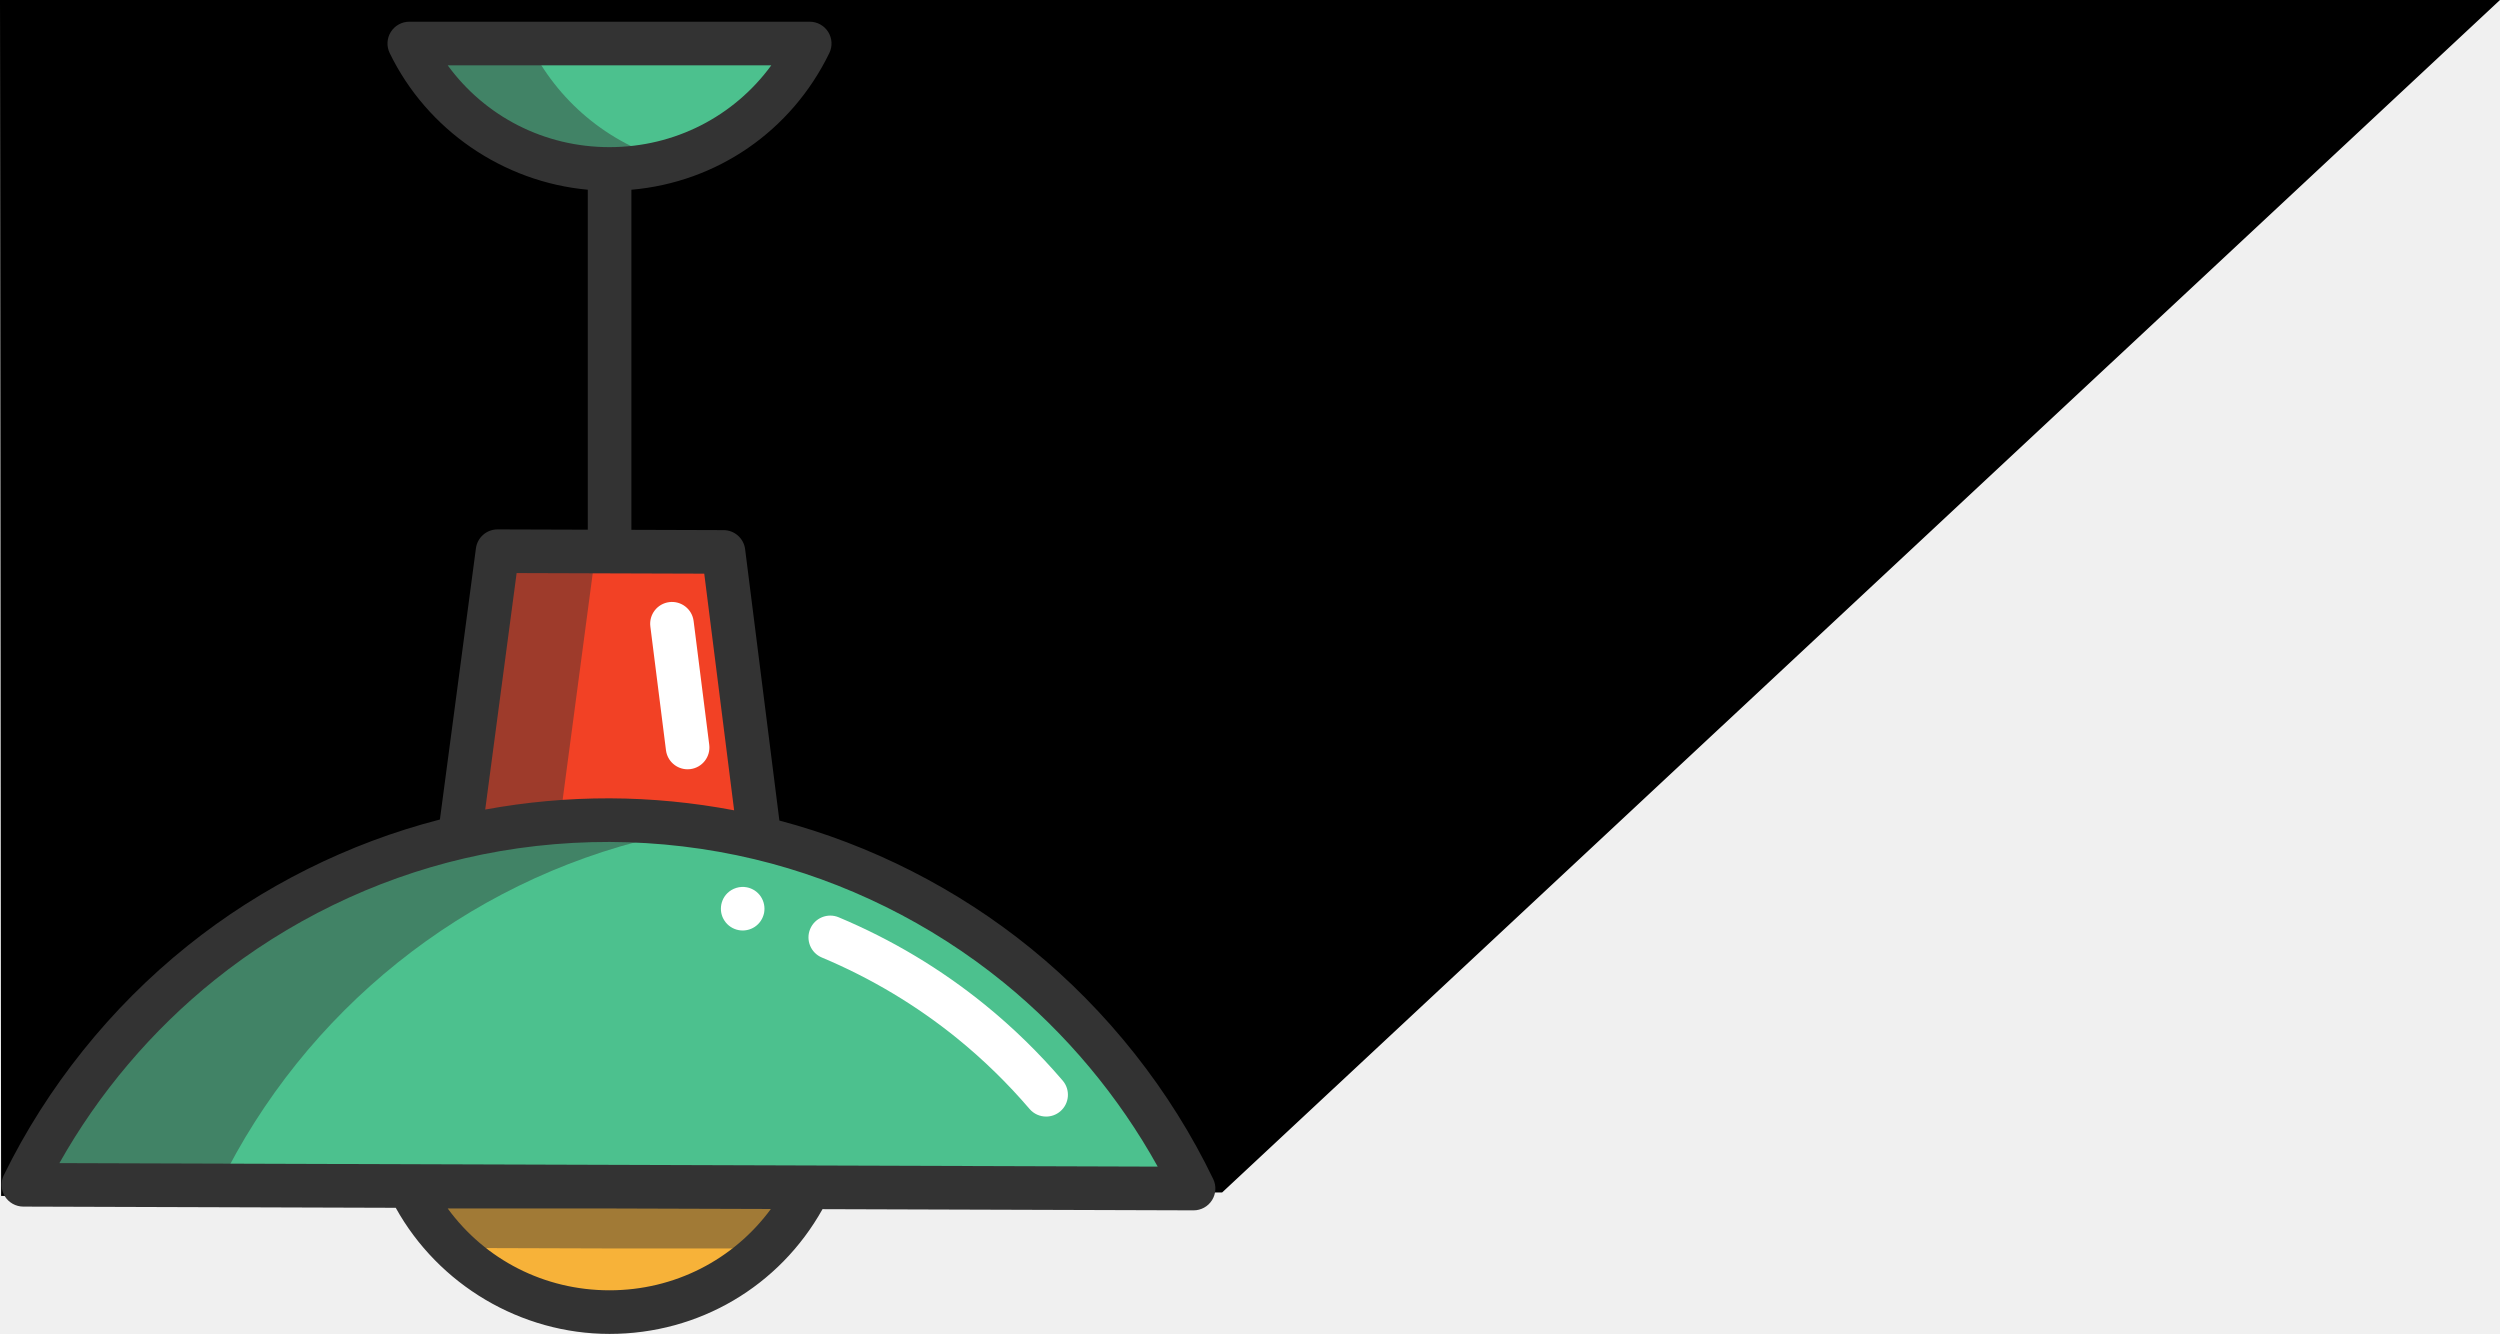
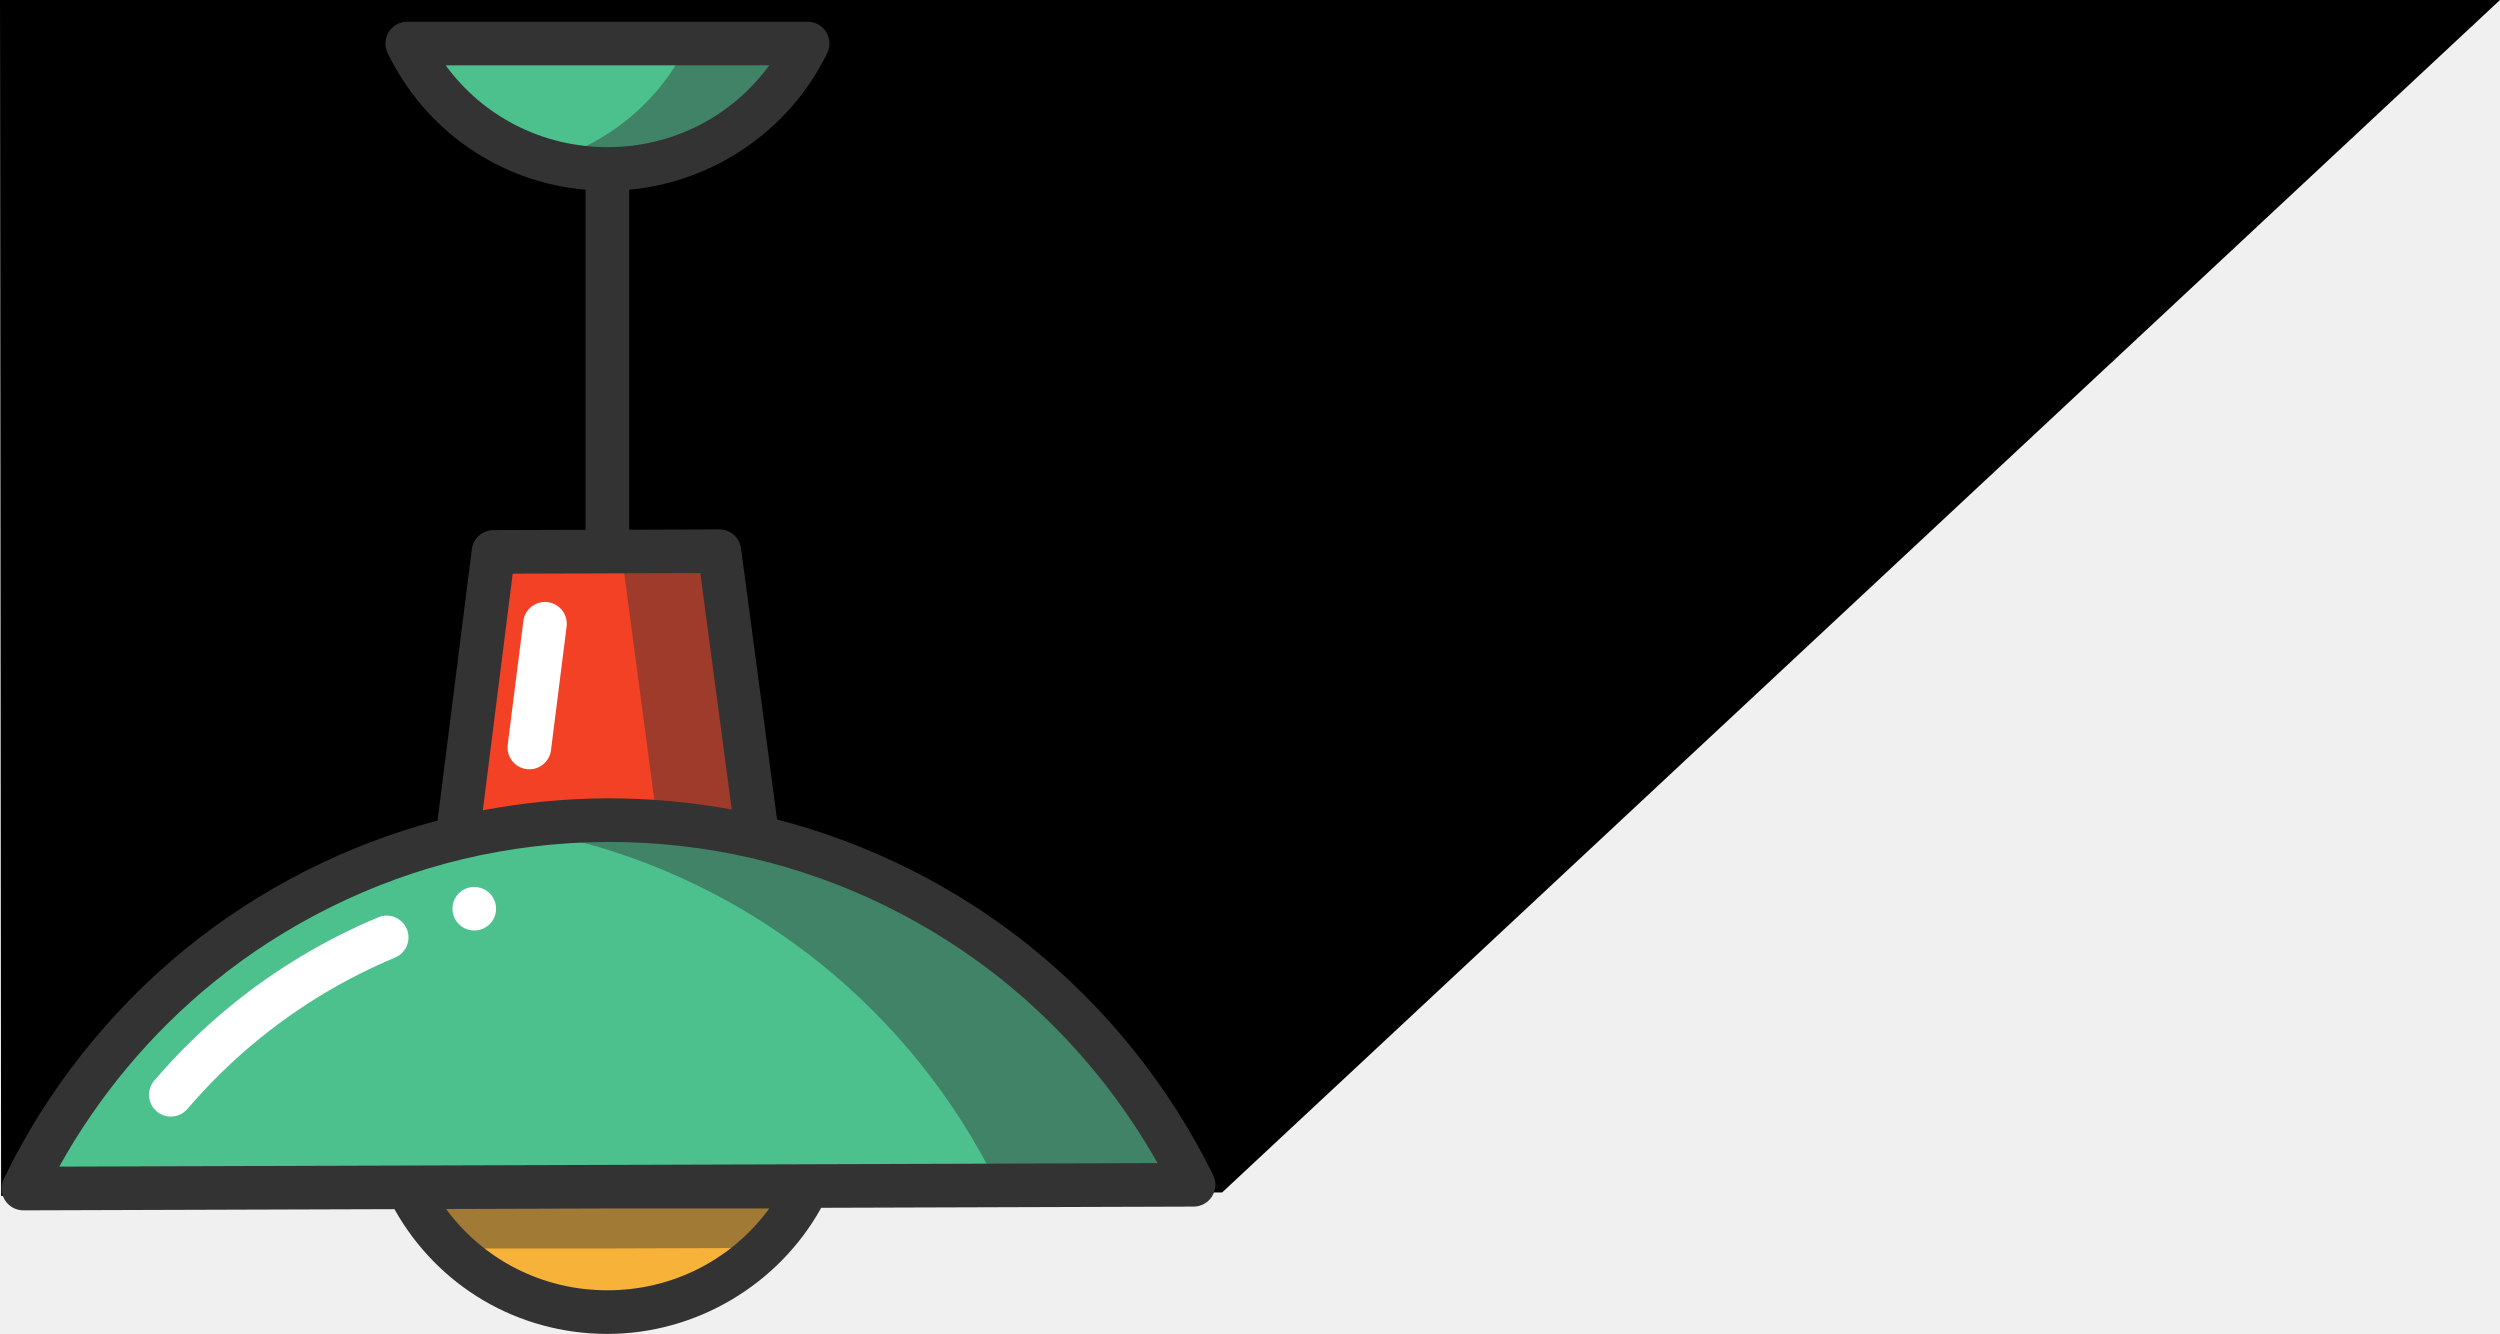
<svg xmlns="http://www.w3.org/2000/svg" version="1.1" id="Layer_1" x="0px" y="0px" viewBox="0 0 687.895 367.038" xml:space="preserve" width="687.895" height="367.038">
  <defs id="defs149" />
  <path id="rect253" style="fill-rule:evenodd;stroke-width:1.07" d="M 0,0 H 687.895 L 336.281,328.113 0.302,329.071 Z" />
-   <g id="g114" transform="translate(-13.10238,5.976613)">
+   <g id="g114" transform="matrix(-1,0,0,1,347.9578,5.976613)">
    <path style="fill:#f7b239" d="m 235.815,320.719 c -3.08,6.29 -7.21,11.981 -12.161,16.831 -11.029,10.829 -26.16,17.51 -42.84,17.51 -16.76,0 -31.949,-6.74 -42.99,-17.651 -4.94,-4.86 -9.05,-10.56 -12.1,-16.86 h 56.37 l 53.721,0.17" id="path80" />
    <path style="fill:#4cc18e" d="m 125.725,6 h 110.18 c -9.919,20.42 -30.85,34.5 -55.069,34.51 h -0.021 c -24.24,0 -45.181,-14.08 -55.09,-34.51" id="path82" />
    <path style="fill:#a5a5a5" d="m 197.317,38.258 c -5.244,1.465 -10.771,2.25 -16.482,2.252 5.71,0 11.24,-0.79 16.49,-2.25 -0.003,-10e-4 -0.005,-0.002 -0.008,-0.002" id="path84" />
    <path style="fill:#418366" d="m 158.725,6 h -33 c 9.91,20.43 30.85,34.51 55.09,34.51 h 0.02 v 0 c 5.71,-0.002 11.238,-0.787 16.482,-2.252 C 180.311,33.516 166.293,21.607 158.725,6" id="path86" />
    <path style="fill:#f24125" d="m 212.174,145.89 9.94,78.72 c -13.24,-3.17 -27.051,-4.87 -41.26,-4.92 -14.21,-0.05 -28.041,1.57 -41.301,4.669 l 10.451,-78.669 62.17,0.2" id="path88" />
    <polyline style="fill:#a5a5a5" points="150.004,145.69 139.554,224.359 139.554,224.359 150.005,145.69 150.004,145.69  " id="polyline90" />
    <path style="fill:#9e3b2b" d="m 150.005,145.69 -10.451,78.669 v 0 c 0.088,-0.021 0.177,-0.041 0.265,-0.062 0.031,-0.007 0.063,-0.015 0.095,-0.022 0.057,-0.013 0.116,-0.027 0.174,-0.04 0.09,-0.021 0.179,-0.041 0.269,-0.062 0.012,-0.003 0.026,-0.006 0.039,-0.009 0.175,-0.04 0.351,-0.08 0.527,-0.119 0.246,-0.055 0.492,-0.11 0.738,-0.165 0.017,-0.004 0.033,-0.007 0.05,-0.011 8.267,-1.823 16.748,-3.073 25.4,-3.704 l 9.881,-74.388 -26.987,-0.087" id="path92" />
    <path style="fill:#4cc18e" d="m 341.525,321.06 -105.71,-0.341 0.09,-0.17 h -53.81 l -162.561,-0.52 c 23.321,-47.641 67.191,-83.38 120.02,-95.671 13.26,-3.099 27.091,-4.719 41.301,-4.669 14.209,0.05 28.02,1.75 41.26,4.92 52.759,12.641 96.4,48.651 119.41,96.451" id="path94" />
    <path style="fill:#a17a36" d="m 182.095,320.55 h -56.37 c 3.05,6.3 7.16,12 12.1,16.86 l 44.27,0.141 h 41.559 c 4.951,-4.85 9.081,-10.541 12.161,-16.831 l -53.72,-0.17" id="path96" />
    <path style="fill:#a5a5a5" d="m 180.163,219.689 c -4.389,0.001 -8.742,0.162 -13.052,0.476 v 0 c 4.31,-0.314 8.663,-0.474 13.052,-0.476 m 0.054,0 v 0 c 10e-4,0 10e-4,0 0.002,0 0,0 -0.001,0 -0.002,0" id="path98" />
    <path style="fill:#9e3b2b" d="m 185.685,219.771 c 0.002,0 0.002,0 0.004,0 -0.002,0 -0.002,0 -0.004,0 m -0.452,-0.013 c 0.046,10e-4 0.092,0.002 0.137,0.004 -0.045,-0.002 -0.091,-0.003 -0.137,-0.004 m -0.391,-0.01 c 0.091,0.002 0.181,0.005 0.271,0.007 -0.089,-0.003 -0.181,-0.005 -0.271,-0.007 m -0.325,-0.008 c 0.106,0.002 0.212,0.005 0.318,0.008 -0.106,-0.003 -0.212,-0.006 -0.318,-0.008 m -3.326,-0.048 c 1.107,0.006 2.211,0.022 3.313,0.048 -1.102,-0.026 -2.205,-0.042 -3.313,-0.048 m -0.336,-0.002 v 0 c 0.109,0 0.219,0.001 0.328,0.001 -0.109,0 -0.219,0 -0.328,-0.001 v 0 m -0.692,-0.001 c -4.389,0.001 -8.742,0.162 -13.052,0.476 v 0 c 4.31,-0.314 8.663,-0.475 13.052,-0.476 v 0 m 0.054,0 v 0 0 0 c 10e-4,0 10e-4,0 0.002,0 v 0 c 0,0 -0.001,0 -0.002,0" id="path100" />
    <path style="fill:#737373" d="m 141.66,223.881 c -0.246,0.054 -0.492,0.109 -0.738,0.165 0.246,-0.056 0.492,-0.111 0.738,-0.165 m 25.45,-3.715 c -8.652,0.631 -17.134,1.881 -25.4,3.704 8.266,-1.824 16.749,-3.074 25.4,-3.704 v 0" id="path102" />
    <path style="fill:#418366" d="m 180.217,219.689 c -0.018,0 -0.036,0 -0.054,0 v 0 c -4.389,0.001 -8.742,0.162 -13.052,0.476 -8.651,0.631 -17.134,1.881 -25.4,3.704 v 0 c -0.017,0.004 -0.033,0.007 -0.05,0.011 v 0 c -0.246,0.054 -0.492,0.109 -0.738,0.165 v 0 c -0.456,0.103 -0.913,0.208 -1.368,0.314 v 0 0 0 c -52.829,12.291 -96.7,48.03 -120.02,95.671 h 53.998 c 23.32,-47.641 67.19,-83.38 120.02,-95.671 4.521,-1.057 9.114,-1.927 13.761,-2.632 -7.08,-1.073 -14.295,-1.736 -21.624,-1.956 -0.002,0 -0.002,0 -0.004,0 -0.105,-0.003 -0.21,-0.006 -0.314,-0.009 -0.046,-0.001 -0.092,-0.003 -0.137,-0.004 -0.04,-0.001 -0.079,-0.002 -0.119,-0.003 -0.09,-0.002 -0.181,-0.005 -0.271,-0.007 -0.003,0 -0.005,0 -0.007,0 -0.106,-0.003 -0.212,-0.005 -0.318,-0.008 -0.004,0 -0.008,0 -0.012,0 -1.102,-0.026 -2.207,-0.042 -3.313,-0.048 -0.003,0 -0.005,0 -0.008,0 -0.109,0 -0.219,-0.001 -0.328,-0.001 v 0 c -0.212,-0.001 -0.424,-0.001 -0.635,-0.001 v 0 c -0.005,-0.001 -0.006,-0.001 -0.007,-0.001 v 0" id="path104" />
    <path style="fill:#ffffff" d="m 300.955,301.257 c -1.692,0 -3.374,-0.712 -4.561,-2.098 -6.034,-7.048 -12.699,-13.551 -19.813,-19.329 -11.273,-9.159 -23.836,-16.674 -37.34,-22.338 -3.056,-1.282 -4.494,-4.798 -3.213,-7.854 1.282,-3.056 4.799,-4.494 7.854,-3.212 14.559,6.106 28.105,14.211 40.266,24.09 7.672,6.231 14.859,13.243 21.361,20.839 2.155,2.518 1.861,6.305 -0.656,8.46 -1.131,0.969 -2.517,1.442 -3.898,1.442 z" id="path106" />
    <path style="fill:#ffffff" d="m 217.463,250.059 c -1.59,0 -3.13,-0.64 -4.25,-1.76 -0.27,-0.27 -0.53,-0.58 -0.74,-0.91 -0.22,-0.32 -0.409,-0.67 -0.56,-1.03 -0.15,-0.36 -0.26,-0.74 -0.34,-1.12 -0.08,-0.39 -0.11,-0.79 -0.11,-1.18 0,-1.58 0.63,-3.13 1.75,-4.24 1.39,-1.39 3.46,-2.03 5.42,-1.64 0.38,0.08 0.76,0.19 1.12,0.34 0.36,0.15 0.71,0.34 1.04,0.55 0.32,0.22 0.63,0.47 0.91,0.75 1.11,1.11 1.75,2.66 1.75,4.24 0,0.39 -0.04,0.79 -0.11,1.18 -0.08,0.38 -0.2,0.76 -0.35,1.12 -0.15,0.36 -0.33,0.71 -0.55,1.03 -0.221,0.33 -0.471,0.64 -0.74,0.91 -0.28,0.28 -0.59,0.53 -0.91,0.75 -0.33,0.22 -0.68,0.4 -1.04,0.55 -0.36,0.15 -0.74,0.27 -1.12,0.34 -0.39,0.08 -0.781,0.12 -1.17,0.12 z" id="path108" />
    <path style="fill:#ffffff" d="m 202.295,205.701 c -2.979,0 -5.562,-2.216 -5.945,-5.249 l -4.299,-34.046 c -0.415,-3.288 1.914,-6.289 5.201,-6.704 3.288,-0.415 6.289,1.913 6.705,5.201 l 4.299,34.046 c 0.415,3.288 -1.914,6.289 -5.201,6.704 -0.256,0.033 -0.509,0.048 -0.76,0.048 z" id="path110" />
    <path style="fill:#333333" d="M 346.931,318.458 C 335.188,294.064 317.838,272.119 296.759,254.994 276.52,238.552 252.67,226.444 227.556,219.806 l -9.429,-74.667 c -0.378,-2.992 -2.918,-5.239 -5.934,-5.249 l -25.359,-0.082 V 46.236 C 210.314,44.177 230.836,30.164 241.301,8.621 242.204,6.762 242.087,4.568 240.99,2.816 239.894,1.064 237.972,0 235.905,0 H 125.724 c -2.066,0 -3.988,1.063 -5.085,2.815 -1.097,1.752 -1.216,3.944 -0.313,5.804 10.287,21.207 31.252,35.49 54.509,37.608 v 93.543 l -24.811,-0.08 h -0.02 c -3.008,0 -5.552,2.227 -5.947,5.21 l -9.912,74.62 c -25.15,6.471 -49.074,18.424 -69.42,34.738 -21.188,16.988 -38.677,38.819 -50.579,63.134 -0.909,1.857 -0.798,4.05 0.293,5.806 1.092,1.756 3.01,2.826 5.076,2.833 l 102.48,0.328 c 11.75,21.19 34.449,34.702 58.82,34.702 24.592,0 46.711,-13.065 58.609,-34.327 l 102.082,0.327 h 0.02 c 2.06,0 3.976,-1.057 5.075,-2.799 1.102,-1.749 1.227,-3.942 0.33,-5.804 z M 136.296,12 h 89.032 c -10.283,14.078 -26.587,22.502 -44.513,22.51 -17.932,0 -34.242,-8.425 -44.519,-22.51 z m 18.962,139.707 51.624,0.166 8.222,65.115 c -11.234,-2.138 -22.708,-3.258 -34.228,-3.299 -11.536,-0.023 -23.013,1.016 -34.263,3.088 z m 25.557,197.353 c -17.928,0 -34.237,-8.424 -44.518,-22.51 h 45.739 l 43.177,0.138 c -10.292,13.998 -26.554,22.372 -44.398,22.372 z M 29.448,314.062 c 10.848,-19.282 25.5,-36.583 42.784,-50.442 20.042,-16.071 43.792,-27.625 68.688,-33.417 13.009,-3.042 26.46,-4.537 39.913,-4.512 13.484,0.047 26.902,1.647 39.884,4.755 24.859,5.956 48.538,17.665 68.476,33.862 17.196,13.97 31.737,31.368 42.46,50.722 z" id="path112" />
  </g>
  <g id="g116" transform="translate(-13.10238,5.976613)">
</g>
  <g id="g118" transform="translate(-13.10238,5.976613)">
</g>
  <g id="g120" transform="translate(-13.10238,5.976613)">
</g>
  <g id="g122" transform="translate(-13.10238,5.976613)">
</g>
  <g id="g124" transform="translate(-13.10238,5.976613)">
</g>
  <g id="g126" transform="translate(-13.10238,5.976613)">
</g>
  <g id="g128" transform="translate(-13.10238,5.976613)">
</g>
  <g id="g130" transform="translate(-13.10238,5.976613)">
</g>
  <g id="g132" transform="translate(-13.10238,5.976613)">
</g>
  <g id="g134" transform="translate(-13.10238,5.976613)">
</g>
  <g id="g136" transform="translate(-13.10238,5.976613)">
</g>
  <g id="g138" transform="translate(-13.10238,5.976613)">
</g>
  <g id="g140" transform="translate(-13.10238,5.976613)">
</g>
  <g id="g142" transform="translate(-13.10238,5.976613)">
</g>
  <g id="g144" transform="translate(-13.10238,5.976613)">
</g>
</svg>
